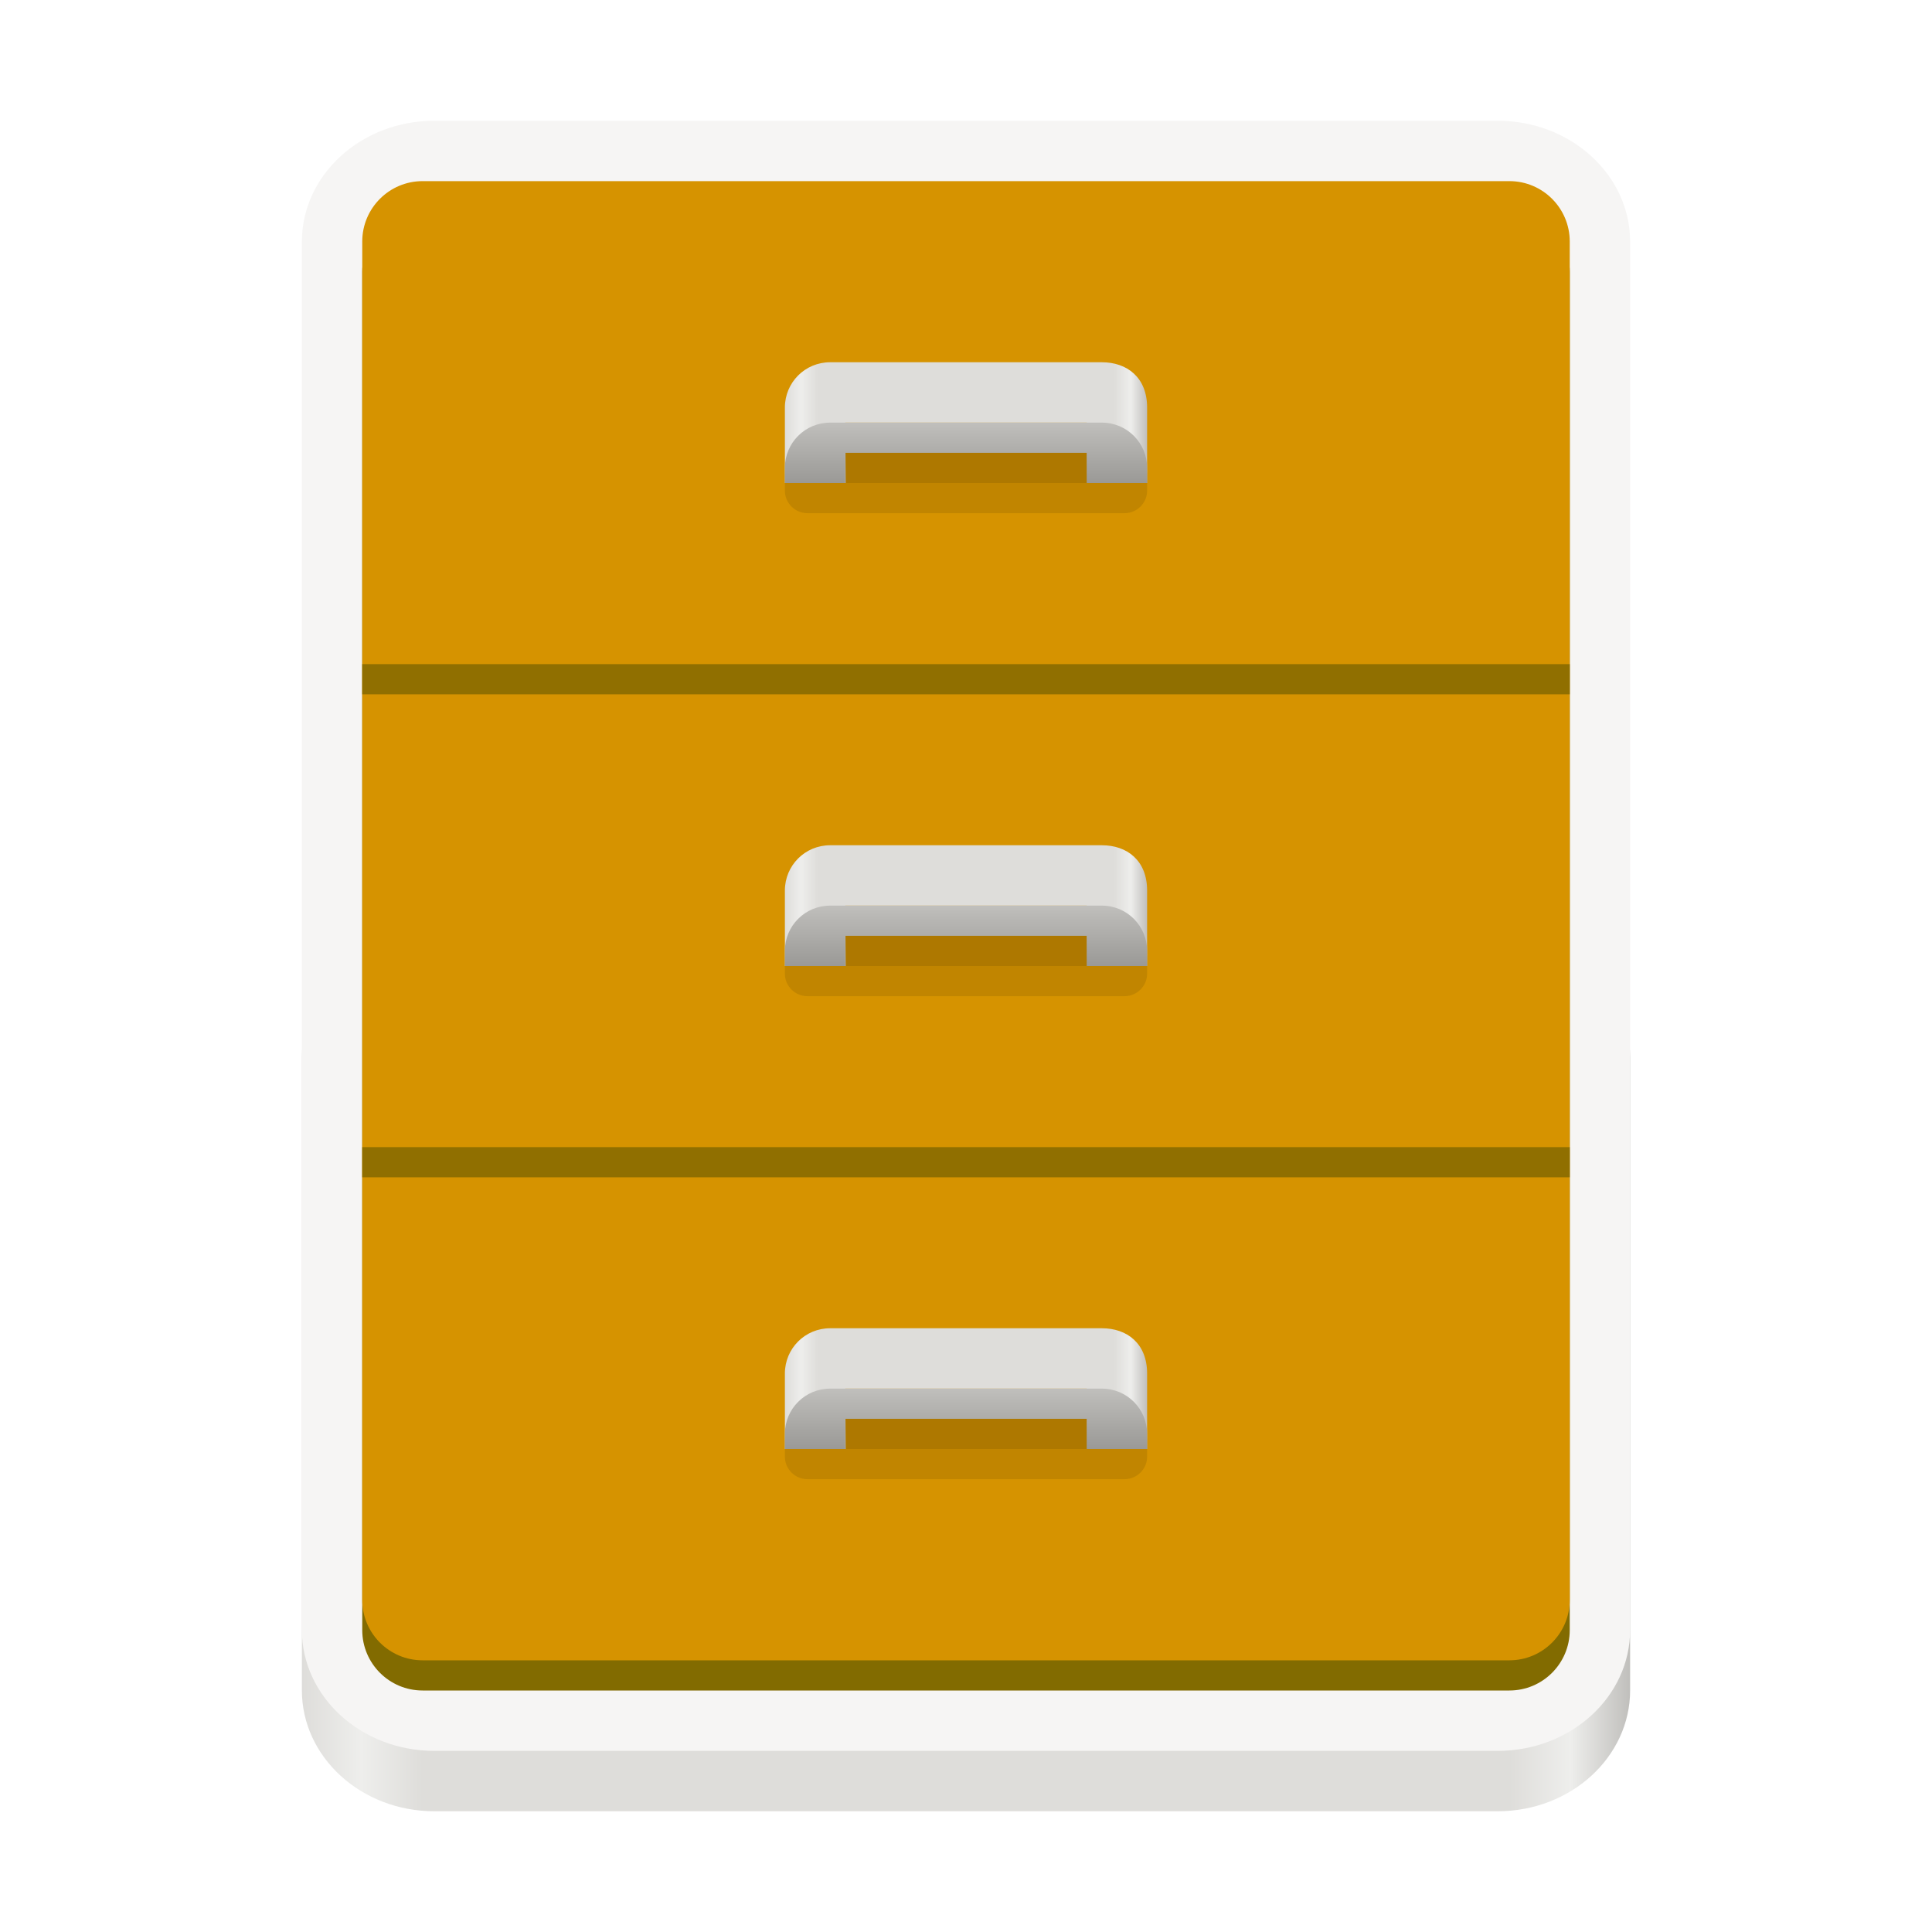
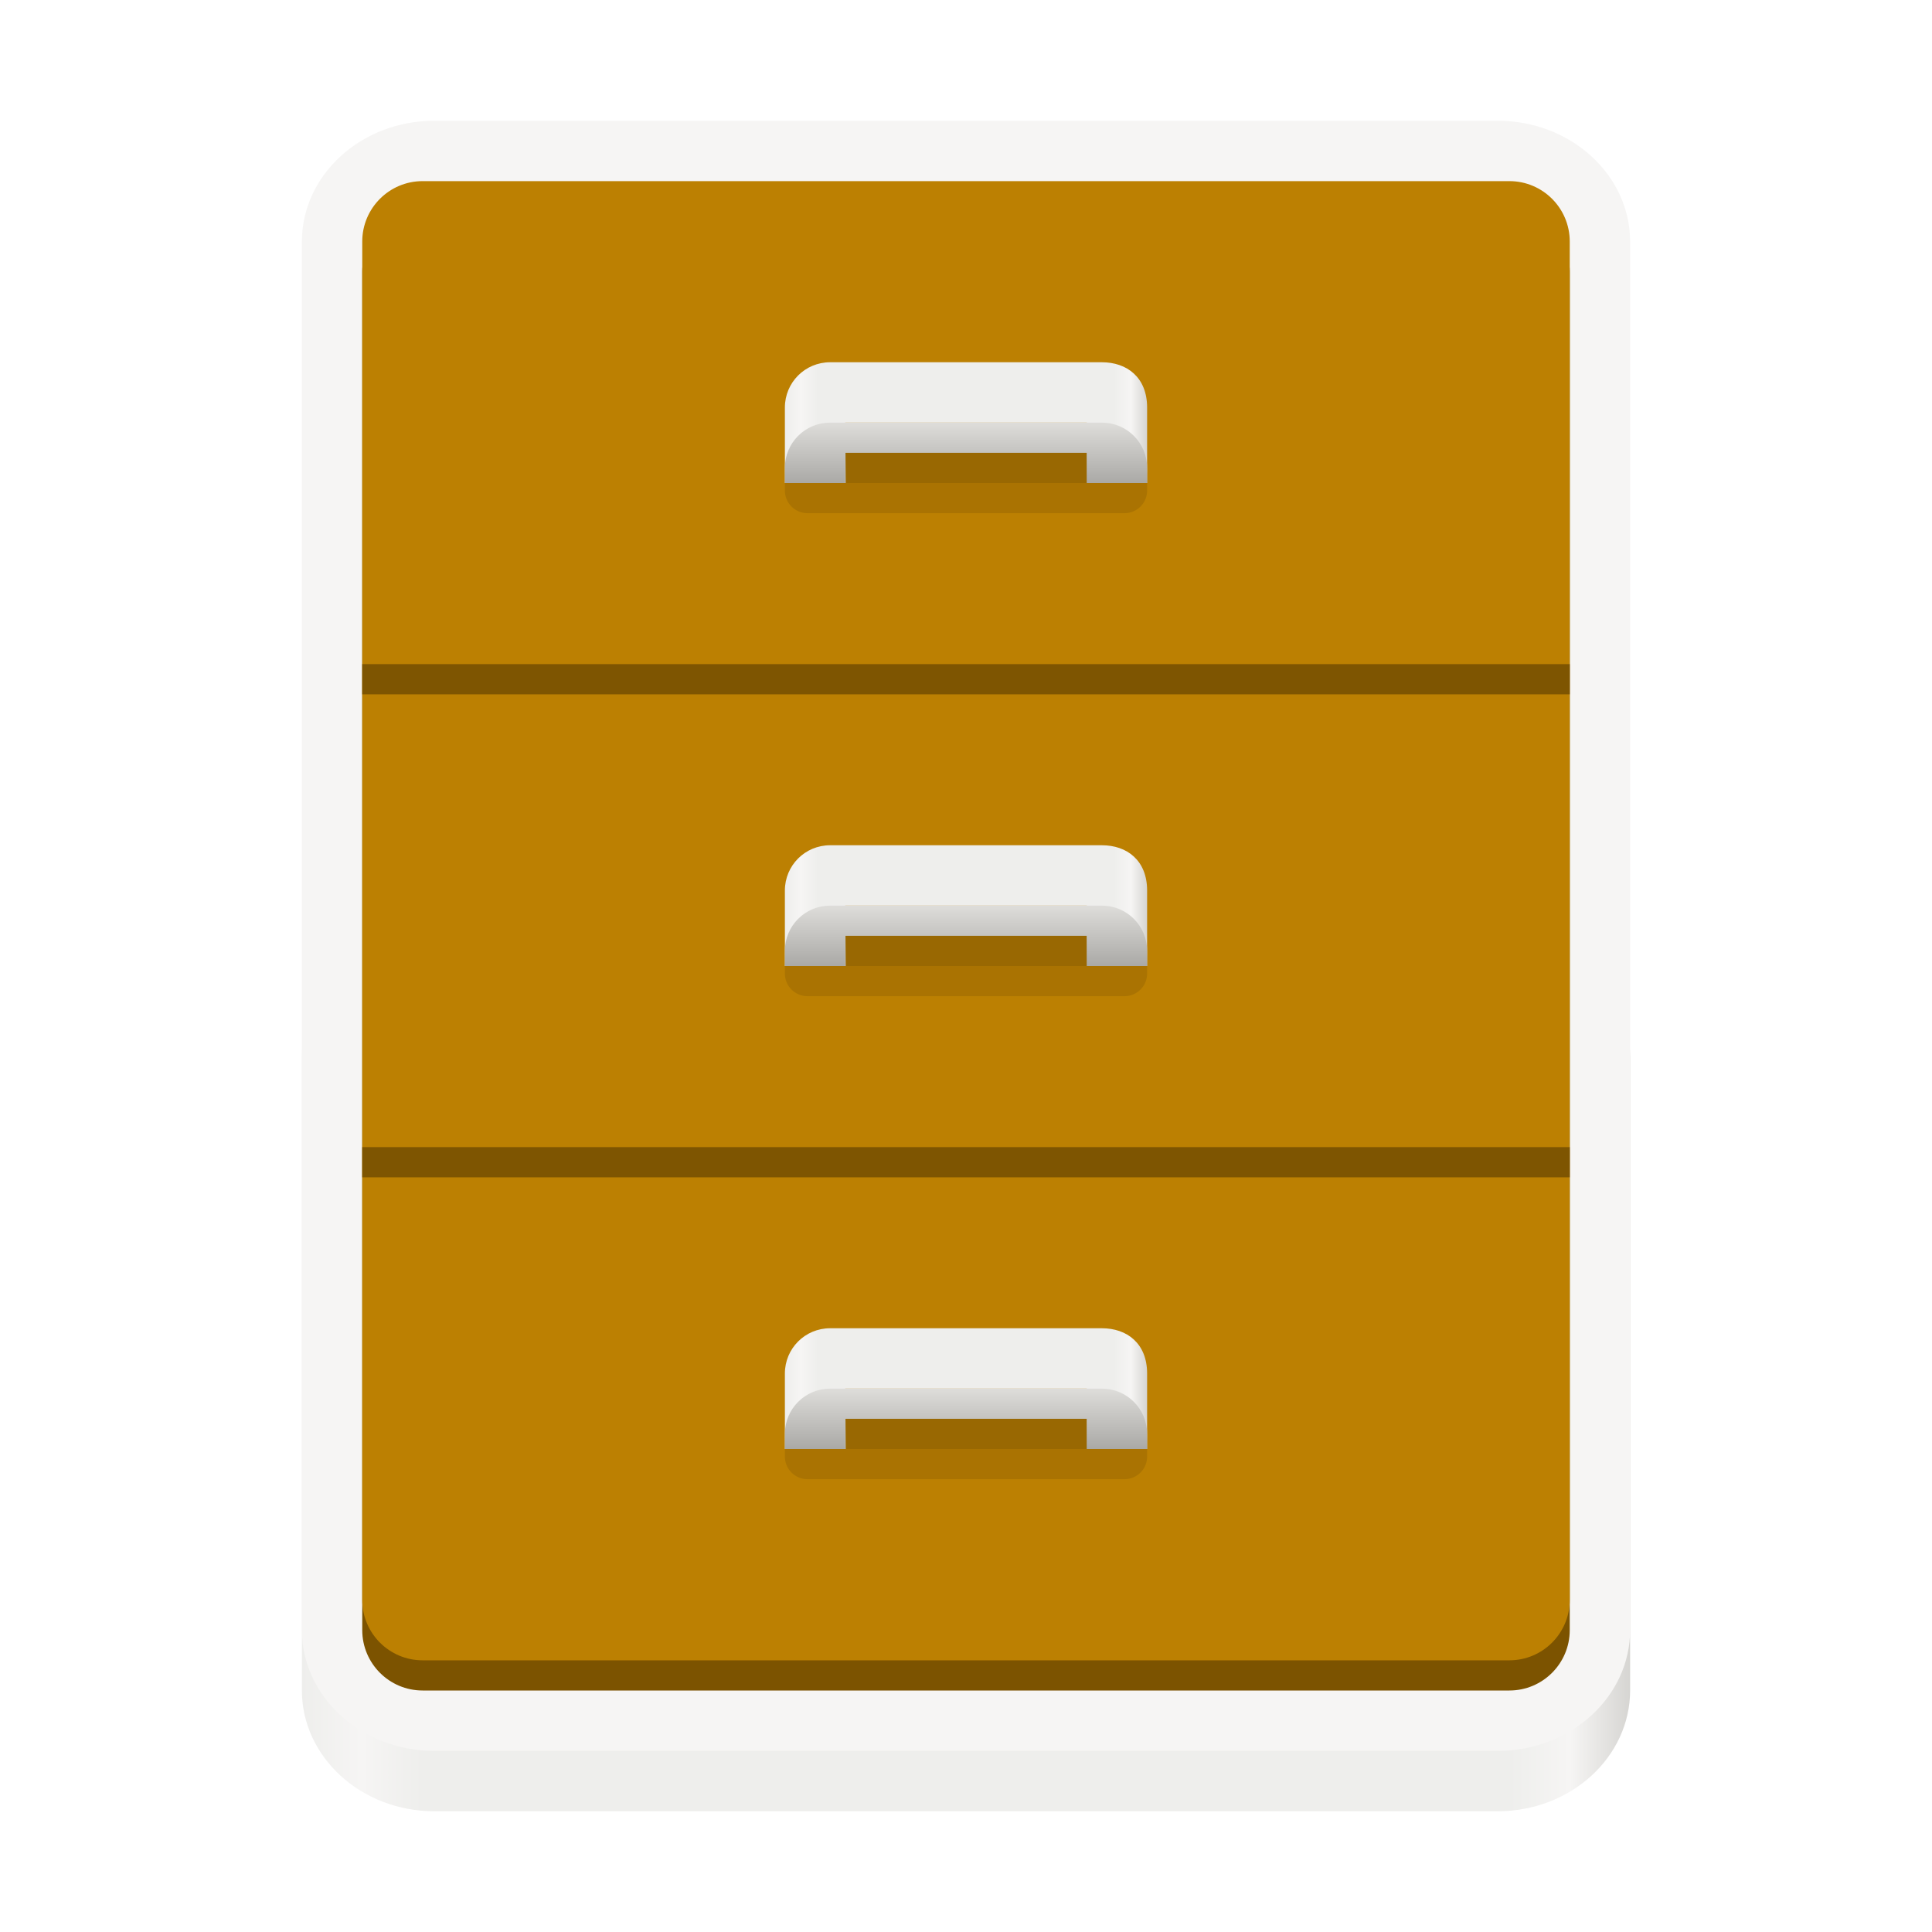
<svg xmlns="http://www.w3.org/2000/svg" xmlns:xlink="http://www.w3.org/1999/xlink" viewBox="0 0 128 128" style="display:inline;enable-background:new" version="1.0" id="svg11300" height="128" width="128">
  <defs id="defs3">
    <linearGradient id="linearGradient1245">
-       <stop id="stop1241" offset="0" style="stop-color:#9a9996;stop-opacity:1" />
-       <stop id="stop1243" offset="1" style="stop-color:#c0bfbc;stop-opacity:1" />
+       <stop id="stop1241" offset="0" style="stop-color:#aaa9a6;stop-opacity:1" />
+       <stop id="stop1243" offset="1" style="stop-color:#deddda;stop-opacity:1" />
    </linearGradient>
    <linearGradient id="linearGradient1697">
-       <stop style="stop-color:#deddda;stop-opacity:1" offset="0" id="stop1685" />
-       <stop id="stop1687" offset="0.045" style="stop-color:#eeeeec;stop-opacity:1" />
-       <stop style="stop-color:#deddda;stop-opacity:1" offset="0.091" id="stop1689" />
-       <stop id="stop1691" offset="0.909" style="stop-color:#deddda;stop-opacity:1" />
-       <stop style="stop-color:#eeeeec;stop-opacity:1" offset="0.955" id="stop1693" />
-       <stop style="stop-color:#c0bfbc;stop-opacity:1" offset="1" id="stop1695" />
+       <stop style="stop-color:#eeeeec;stop-opacity:1" offset="0" id="stop1685" />
+       <stop id="stop1687" offset="0.045" style="stop-color:#f6f5f4;stop-opacity:1" />
+       <stop style="stop-color:#eeeeec;stop-opacity:1" offset="0.091" id="stop1689" />
+       <stop id="stop1691" offset="0.909" style="stop-color:#eeeeec;stop-opacity:1" />
+       <stop style="stop-color:#f6f5f4;stop-opacity:1" offset="0.955" id="stop1693" />
+       <stop style="stop-color:#d6d5d2;stop-opacity:1" offset="1" id="stop1695" />
    </linearGradient>
    <linearGradient gradientUnits="userSpaceOnUse" y2="238" x2="108" y1="238" x1="20" id="linearGradient1049" xlink:href="#linearGradient1697" />
    <linearGradient y2="238" x2="74" y1="238" x1="50" gradientTransform="translate(2,-22)" gradientUnits="userSpaceOnUse" id="linearGradient1185" xlink:href="#linearGradient1697" />
    <linearGradient y2="200" x2="65" y1="204" x1="65" gradientUnits="userSpaceOnUse" id="linearGradient1348" xlink:href="#linearGradient1245" />
  </defs>
  <g transform="translate(0,-172)" style="display:inline" id="layer1">
    <g style="display:inline" id="layer9">
      <g transform="matrix(0.25,0,0,-0.25,-6,217)" id="g15447-1" />
      <g id="g1207">
        <rect ry="8.018" rx="8.773" y="234" x="20" height="58" width="88" id="rect1041" style="opacity:1;vector-effect:none;fill:url(#linearGradient1049);fill-opacity:1;stroke:none;stroke-width:0.012px;stroke-linecap:butt;stroke-linejoin:miter;stroke-miterlimit:4;stroke-dasharray:none;stroke-dashoffset:0;stroke-opacity:1;marker:none;marker-start:none;marker-mid:none;marker-end:none;paint-order:normal" />
        <rect style="opacity:1;vector-effect:none;fill:#f6f5f4;fill-opacity:1;stroke:none;stroke-width:0.012px;stroke-linecap:butt;stroke-linejoin:miter;stroke-miterlimit:4;stroke-dasharray:none;stroke-dashoffset:0;stroke-opacity:1;marker:none;marker-start:none;marker-mid:none;marker-end:none;paint-order:normal" id="rect15435-6" width="88" height="108" x="20" y="180" rx="8.773" ry="8.018" />
-         <rect ry="4.002" rx="4" y="186" x="24" height="98" width="80" id="rect1167" style="display:inline;opacity:1;vector-effect:none;fill:#826b00;fill-opacity:1;stroke:none;stroke-width:0.012px;stroke-linecap:butt;stroke-linejoin:miter;stroke-miterlimit:4;stroke-dasharray:none;stroke-dashoffset:0;stroke-opacity:1;marker:none;marker-start:none;marker-mid:none;marker-end:none;paint-order:normal;enable-background:new" />
-         <rect style="display:inline;opacity:1;vector-effect:none;fill:#d69300;fill-opacity:1;stroke:none;stroke-width:0.012px;stroke-linecap:butt;stroke-linejoin:miter;stroke-miterlimit:4;stroke-dasharray:none;stroke-dashoffset:0;stroke-opacity:1;marker:none;marker-start:none;marker-mid:none;marker-end:none;paint-order:normal;enable-background:new" id="rect15441-8" width="80" height="98" x="24" y="184" rx="4" ry="4.002" />
-         <rect style="display:inline;opacity:1;vector-effect:none;fill:#906f00;fill-opacity:1;stroke:none;stroke-width:0.012px;stroke-linecap:butt;stroke-linejoin:miter;stroke-miterlimit:4;stroke-dasharray:none;stroke-dashoffset:0;stroke-opacity:1;marker:none;marker-start:none;marker-mid:none;marker-end:none;paint-order:normal;enable-background:new" id="rect15443-6" width="80" height="2" x="24" y="216" rx="0" ry="0" />
-         <rect style="display:inline;opacity:1;vector-effect:none;fill:#906f00;fill-opacity:1;stroke:none;stroke-width:0.012px;stroke-linecap:butt;stroke-linejoin:miter;stroke-miterlimit:4;stroke-dasharray:none;stroke-dashoffset:0;stroke-opacity:1;marker:none;marker-start:none;marker-mid:none;marker-end:none;paint-order:normal;enable-background:new" id="rect15461-2" width="80" height="2" x="24" y="248" rx="0" ry="0" />
+         <rect ry="4.002" rx="4" y="186" x="24" height="98" width="80" id="rect1167" style="display:inline;opacity:1;vector-effect:none;fill:#7c5300;fill-opacity:1;stroke:none;stroke-width:0.012px;stroke-linecap:butt;stroke-linejoin:miter;stroke-miterlimit:4;stroke-dasharray:none;stroke-dashoffset:0;stroke-opacity:1;marker:none;marker-start:none;marker-mid:none;marker-end:none;paint-order:normal;enable-background:new" />
+         <rect style="display:inline;opacity:1;vector-effect:none;fill:#bc8002;fill-opacity:1;stroke:none;stroke-width:0.012px;stroke-linecap:butt;stroke-linejoin:miter;stroke-miterlimit:4;stroke-dasharray:none;stroke-dashoffset:0;stroke-opacity:1;marker:none;marker-start:none;marker-mid:none;marker-end:none;paint-order:normal;enable-background:new" id="rect15441-8" width="80" height="98" x="24" y="184" rx="4" ry="4.002" />
+         <rect style="display:inline;opacity:1;vector-effect:none;fill:#7e5501;fill-opacity:1;stroke:none;stroke-width:0.012px;stroke-linecap:butt;stroke-linejoin:miter;stroke-miterlimit:4;stroke-dasharray:none;stroke-dashoffset:0;stroke-opacity:1;marker:none;marker-start:none;marker-mid:none;marker-end:none;paint-order:normal;enable-background:new" id="rect15443-6" width="80" height="2" x="24" y="216" rx="0" ry="0" />
+         <rect style="display:inline;opacity:1;vector-effect:none;fill:#7e5501;fill-opacity:1;stroke:none;stroke-width:0.012px;stroke-linecap:butt;stroke-linejoin:miter;stroke-miterlimit:4;stroke-dasharray:none;stroke-dashoffset:0;stroke-opacity:1;marker:none;marker-start:none;marker-mid:none;marker-end:none;paint-order:normal;enable-background:new" id="rect15461-2" width="80" height="2" x="24" y="248" rx="0" ry="0" />
        <g id="g1088">
          <path id="path26035" d="m 55,196 h 18 c 1.662,0 3,1 3,3 v 5 H 72.031 L 72,200 H 56 l 0.031,4 H 52 v -5 c 0,-1.662 1.338,-3 3,-3 z" style="opacity:1;vector-effect:none;fill:url(#linearGradient1185);fill-opacity:1;stroke:none;stroke-width:0.012px;stroke-linecap:butt;stroke-linejoin:miter;stroke-miterlimit:4;stroke-dasharray:none;stroke-dashoffset:0;stroke-opacity:1;marker:none;marker-start:none;marker-mid:none;marker-end:none;paint-order:normal" />
          <rect style="opacity:0.1;fill:#000000;fill-opacity:1;stroke:none;stroke-width:4;stroke-linecap:butt;stroke-linejoin:miter;stroke-miterlimit:4;stroke-dasharray:none;stroke-dashoffset:0;stroke-opacity:1" id="rect1059" width="24" height="4" x="52" y="202" ry="1.5" />
          <path style="opacity:1;fill:url(#linearGradient1348);fill-opacity:1;stroke:none;stroke-width:4;stroke-linecap:butt;stroke-linejoin:miter;stroke-miterlimit:4;stroke-dasharray:none;stroke-dashoffset:0;stroke-opacity:1" d="m 55,200 c -1.662,0 -3,1.338 -3,3 v 1 h 4 v -2 h 16 v 2 h 4 v -1 c 0,-1.662 -1.338,-3 -3,-3 z" id="rect1061" />
          <rect y="202" x="56" height="2" width="16" id="rect1189" style="opacity:0.1;fill:#000000;fill-opacity:1;stroke:none;stroke-width:4;stroke-linecap:butt;stroke-linejoin:miter;stroke-miterlimit:4;stroke-dasharray:none;stroke-dashoffset:0;stroke-opacity:1" />
        </g>
        <use x="0" y="0" xlink:href="#g1088" id="use1090" transform="translate(0,32)" width="100%" height="100%" />
        <use height="100%" width="100%" transform="translate(0,64)" id="use1092" xlink:href="#g1088" y="0" x="0" />
      </g>
    </g>
  </g>
</svg>
